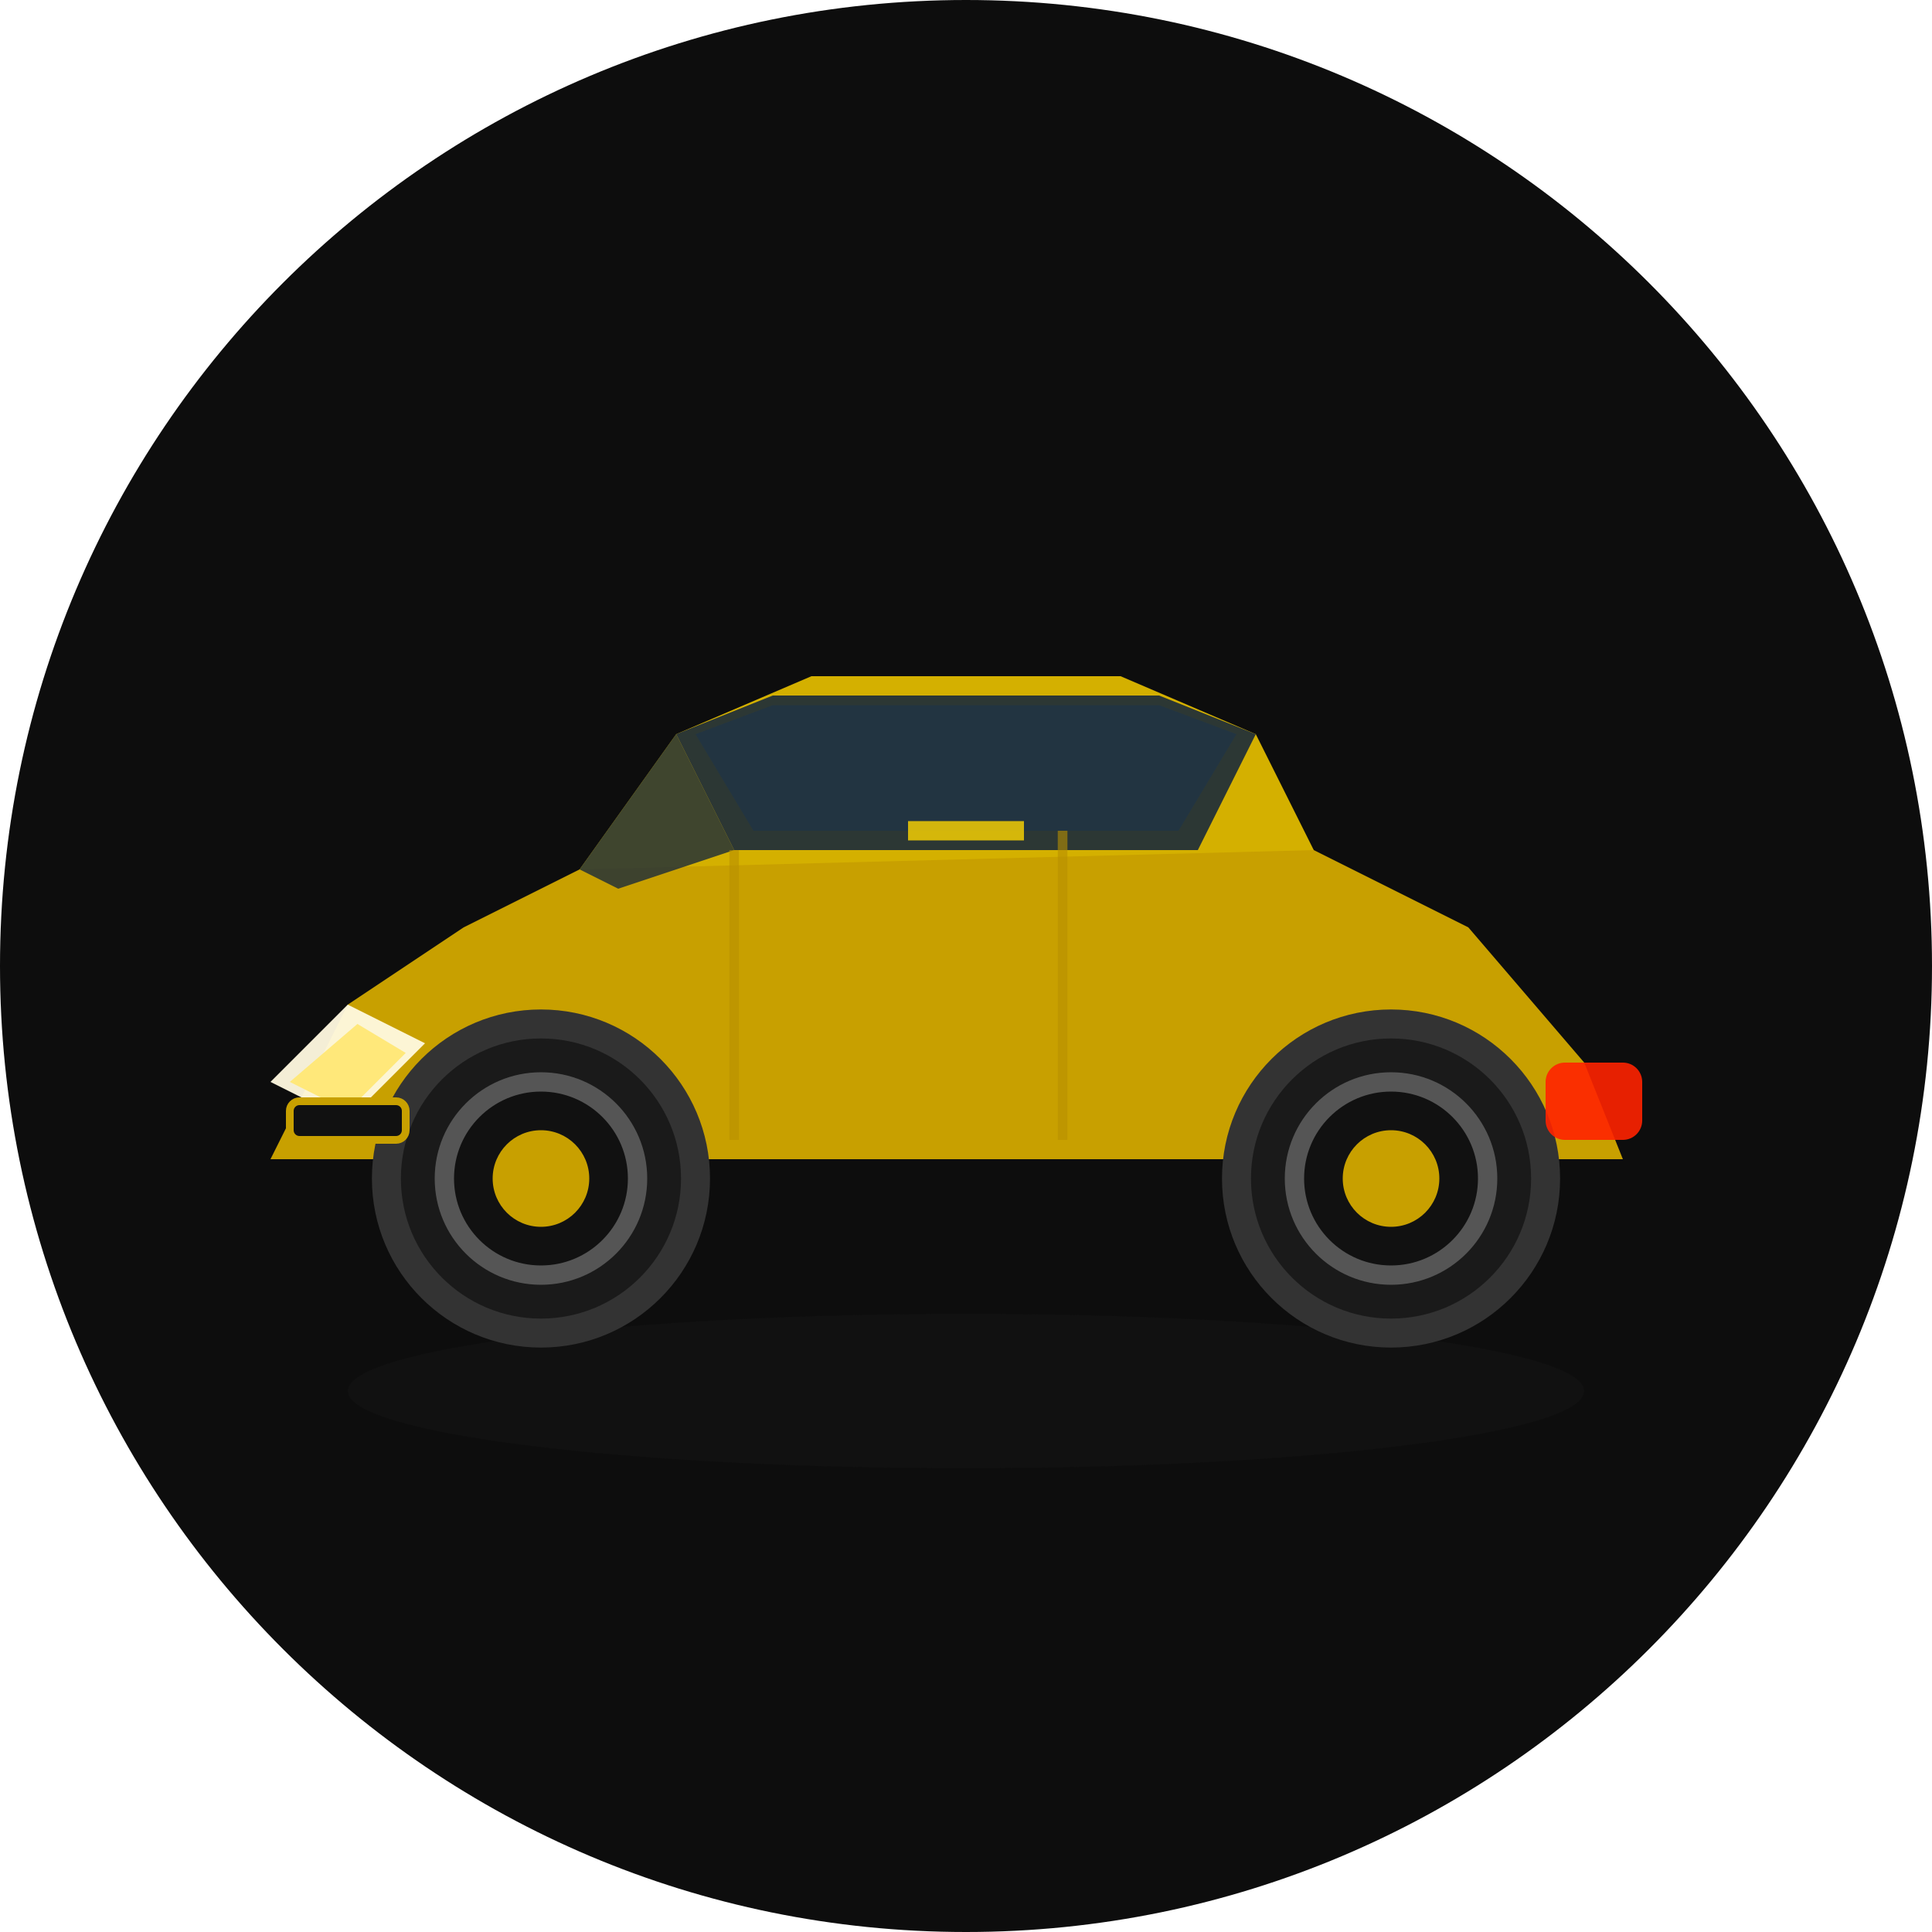
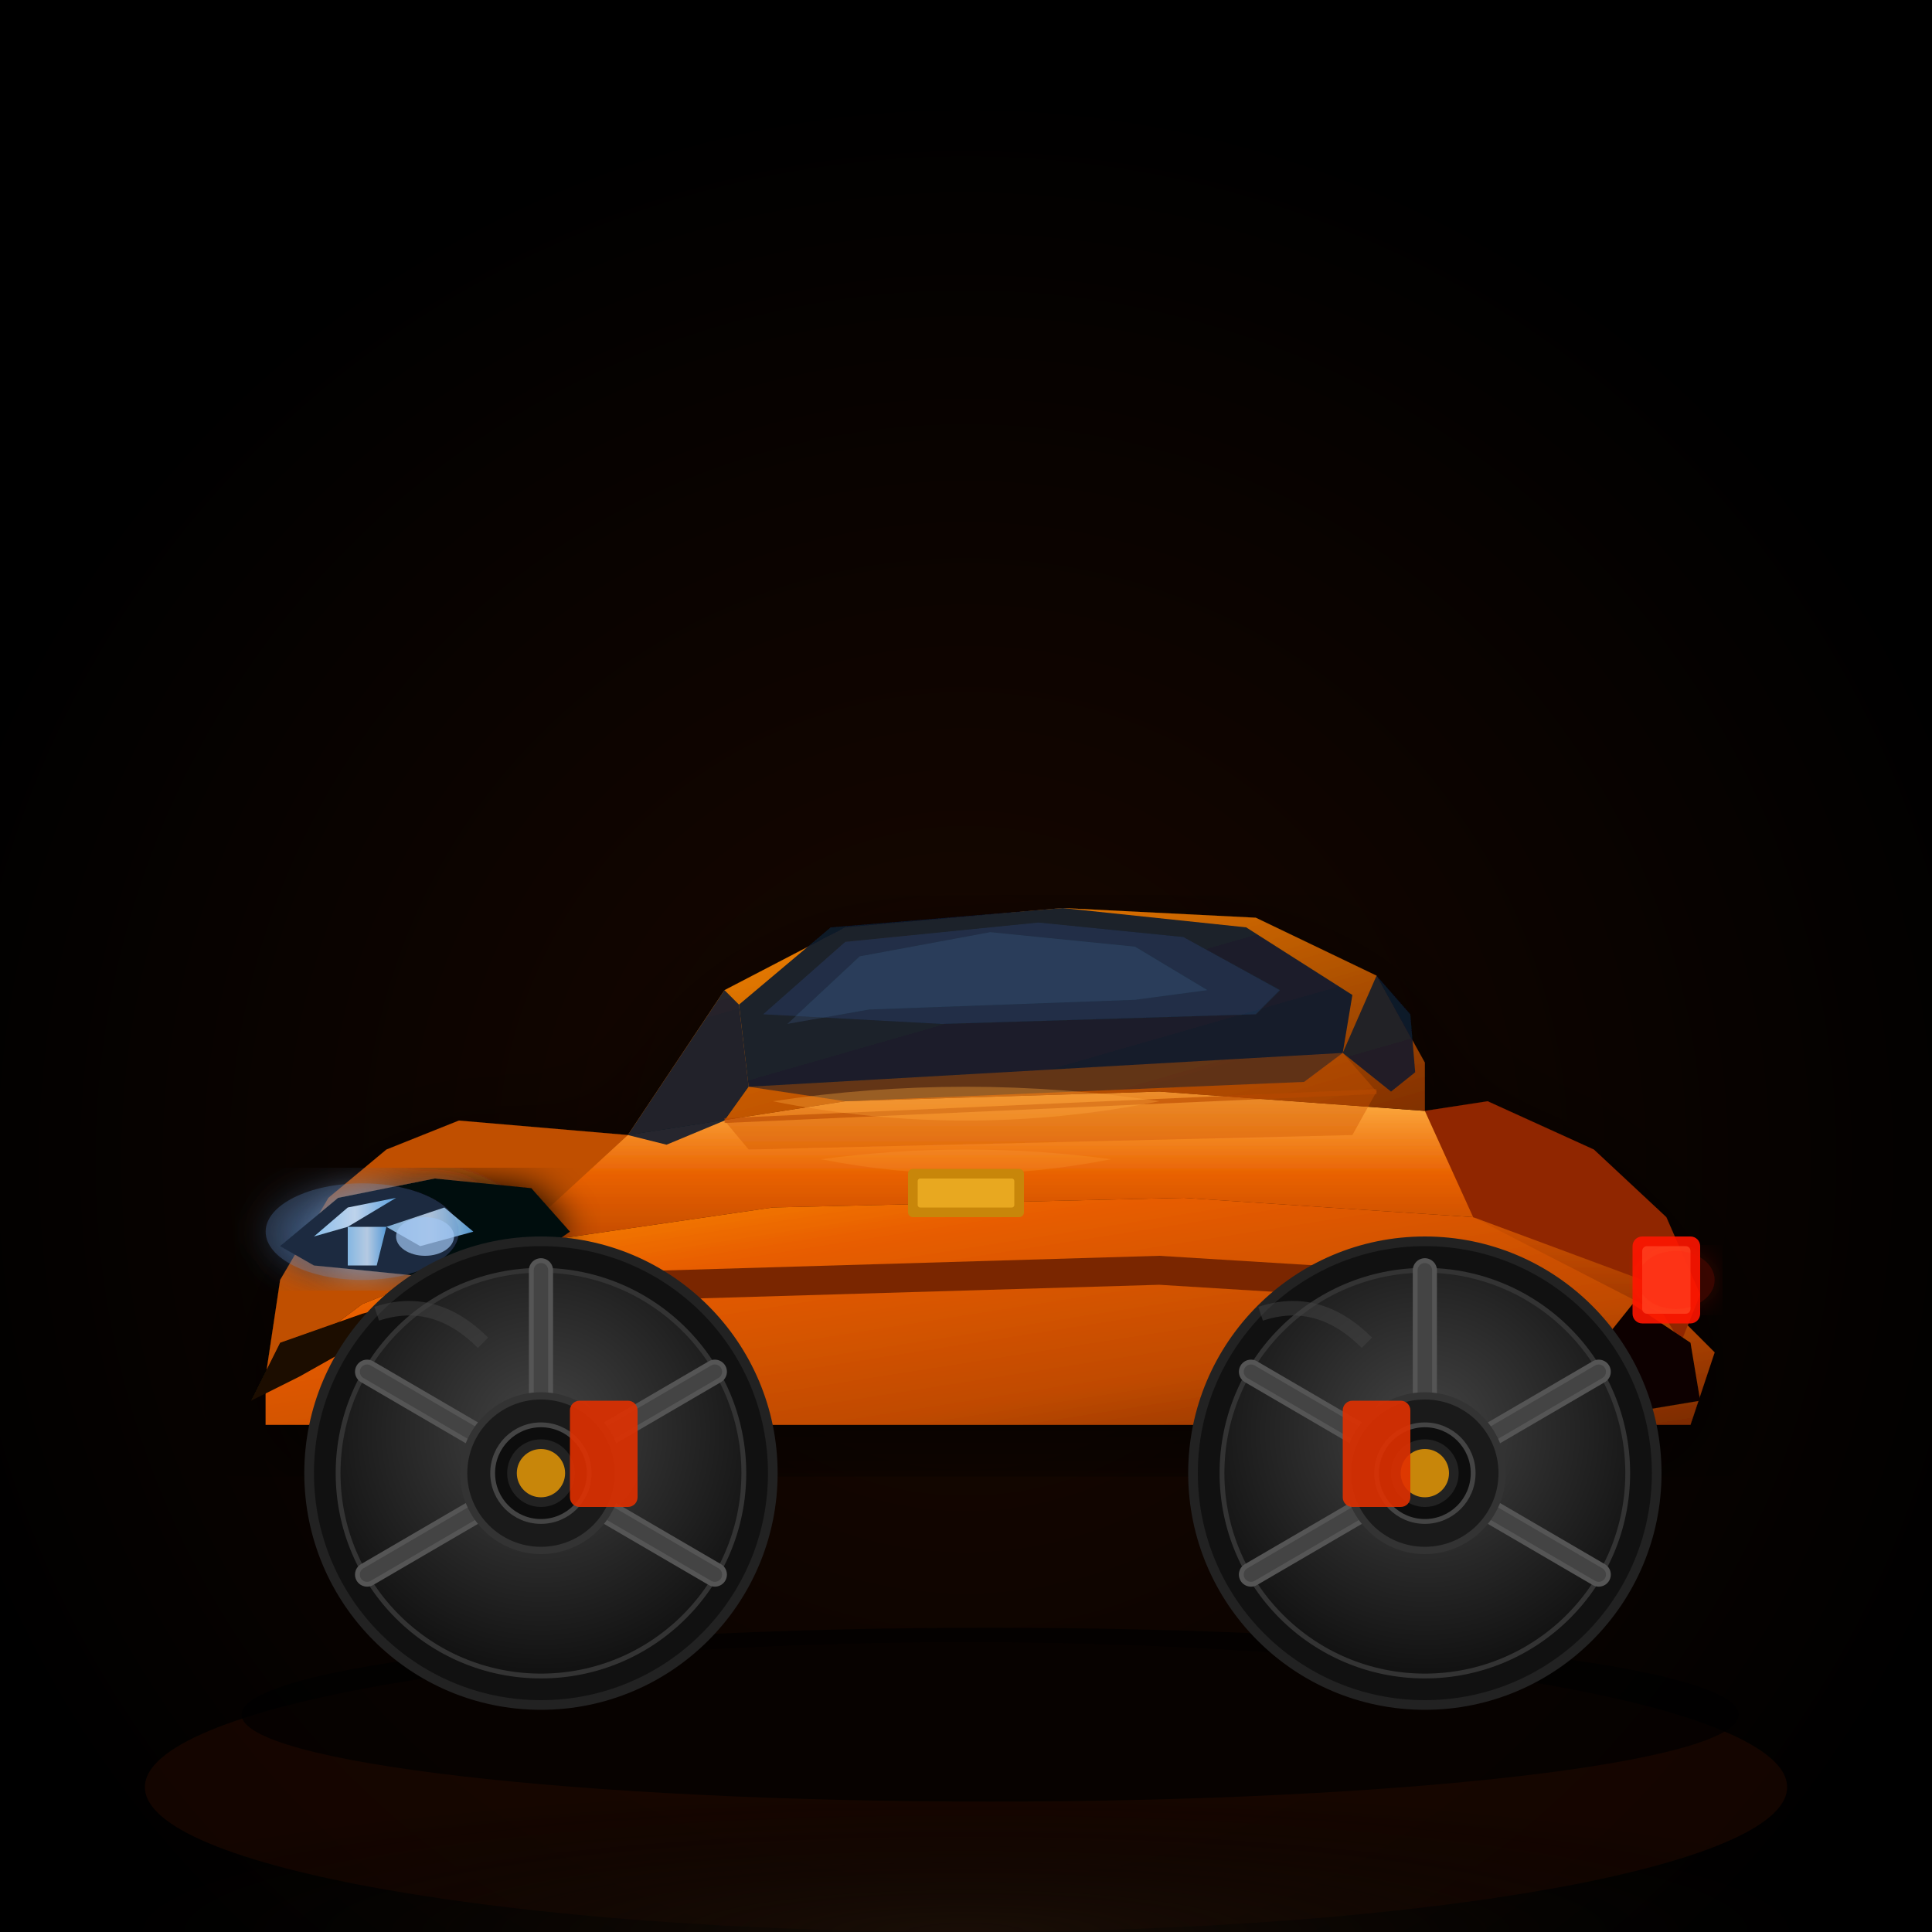
- <svg xmlns="http://www.w3.org/2000/svg" viewBox="0 0 100 100">
-   <rect width="100" height="100" rx="50" fill="#0d0d0d" />
-   <ellipse cx="50" cy="72" rx="32" ry="4" fill="#111" opacity="0.8" />
-   <path d="M14 60 L18 52 L24 48 L30 45 L42 42 L58 42 L68 44 L76 48 L82 55 L84 60 L14 60Z" fill="#c8a000" />
-   <path d="M30 45 L35 38 L42 35 L58 35 L65 38 L68 44Z" fill="#d4b000" />
-   <path d="M35 38 L40 36 L60 36 L65 38 L62 44 L38 44Z" fill="#1a2a3a" opacity="0.9" />
-   <path d="M36 38 L40 36.5 L60 36.5 L64 38 L61 43 L39 43Z" fill="#1e3347" opacity="0.7" />
-   <path d="M30 45 L35 38 L38 44 L32 46Z" fill="#1a2a3a" opacity="0.8" />
-   <circle cx="28" cy="61" r="8" fill="#1a1a1a" stroke="#333" stroke-width="1.5" />
-   <circle cx="28" cy="61" r="5" fill="#111" stroke="#555" stroke-width="1" />
-   <circle cx="28" cy="61" r="2.5" fill="#c8a000" />
-   <circle cx="72" cy="61" r="8" fill="#1a1a1a" stroke="#333" stroke-width="1.5" />
-   <circle cx="72" cy="61" r="5" fill="#111" stroke="#555" stroke-width="1" />
-   <circle cx="72" cy="61" r="2.5" fill="#c8a000" />
-   <path d="M14 56 L18 52 L22 54 L18 58Z" fill="#fff9e0" opacity="0.95" />
-   <path d="M15 56 L18.5 53 L21 54.5 L18 57.5Z" fill="#ffe87a" />
-   <rect x="80" y="55" width="5" height="4" rx="1" fill="#ff2200" opacity="0.9" />
-   <path d="M38 44 L38 59 M55 43 L55 59" stroke="#b89000" stroke-width="0.5" opacity="0.6" />
-   <rect x="15" y="57" width="6" height="2" rx="0.5" fill="#111" stroke="#c8a000" stroke-width="0.4" />
-   <rect x="47" y="42.5" width="6" height="1" fill="#ffd700" opacity="0.8" />
+ <svg xmlns="http://www.w3.org/2000/svg" viewBox="0 0 400 400">
+   <defs>
+     <radialGradient id="bg" cx="50%" cy="60%" r="55%">
+       <stop offset="0%" stop-color="#1a0800" />
+       <stop offset="100%" stop-color="#000" />
+     </radialGradient>
+     <radialGradient id="floor" cx="50%" cy="100%" r="50%">
+       <stop offset="0%" stop-color="#1a1008" stop-opacity="0.8" />
+       <stop offset="100%" stop-color="#000" stop-opacity="0" />
+     </radialGradient>
+     <linearGradient id="body" x1="0%" y1="0%" x2="100%" y2="100%">
+       <stop offset="0%" stop-color="#ff9a00" />
+       <stop offset="30%" stop-color="#e85d00" />
+       <stop offset="70%" stop-color="#c04a00" />
+       <stop offset="100%" stop-color="#7a2a00" />
+     </linearGradient>
+     <linearGradient id="bodyTop" x1="0%" y1="0%" x2="0%" y2="100%">
+       <stop offset="0%" stop-color="#ffb347" />
+       <stop offset="40%" stop-color="#e86000" />
+       <stop offset="100%" stop-color="#a03800" />
+     </linearGradient>
+     <linearGradient id="roofGrad" x1="0%" y1="0%" x2="100%" y2="100%">
+       <stop offset="0%" stop-color="#ff8c00" />
+       <stop offset="100%" stop-color="#7a2a00" />
+     </linearGradient>
+     <linearGradient id="headlight" x1="0%" y1="0%" x2="100%" y2="0%">
+       <stop offset="0%" stop-color="#a0d8ff" />
+       <stop offset="50%" stop-color="#e8f4ff" />
+       <stop offset="100%" stop-color="#60b0f0" />
+     </linearGradient>
+     <filter id="glow">
+       <feGaussianBlur stdDeviation="3" result="blur" />
+       <feComposite in="SourceGraphic" in2="blur" operator="over" />
+     </filter>
+     <filter id="headGlow">
+       <feGaussianBlur stdDeviation="4" result="blur" />
+       <feMerge>
+         <feMergeNode in="blur" />
+         <feMergeNode in="SourceGraphic" />
+       </feMerge>
+     </filter>
+     <filter id="softShadow">
+       <feDropShadow dx="0" dy="8" stdDeviation="12" flood-color="#000" flood-opacity="0.7" />
+     </filter>
+     <radialGradient id="wheel1" cx="50%" cy="40%" r="60%">
+       <stop offset="0%" stop-color="#444" />
+       <stop offset="100%" stop-color="#111" />
+     </radialGradient>
+     <radialGradient id="wheelReflect" cx="30%" cy="30%" r="50%">
+       <stop offset="0%" stop-color="#666" stop-opacity="0.8" />
+       <stop offset="100%" stop-color="#111" stop-opacity="0" />
+     </radialGradient>
+   </defs>
+   <rect width="400" height="400" fill="url(#bg)" />
+   <ellipse cx="200" cy="370" rx="170" ry="30" fill="#200800" opacity="0.6" />
+   <rect x="0" y="340" width="400" height="60" fill="url(#floor)" />
+   <ellipse cx="205" cy="355" rx="155" ry="18" fill="#000" opacity="0.7" />
+   <g filter="url(#softShadow)">
+     <path d="M55 285 L75 270 L105 258 L160 250 L245 248 L305 252 L340 265 L355 280 L350 295 L55 295Z" fill="url(#body)" />
+     <path d="M70 270 L90 248 L130 235 L175 228 L240 226 L295 230 L330 245 L348 265 L340 270 L305 252 L245 248 L160 250 L105 258 L75 270Z" fill="url(#bodyTop)" />
+     <path d="M130 235 L150 205 L175 192 L220 188 L260 190 L285 202 L295 220 L295 230 L240 226 L175 228Z" fill="url(#roofGrad)" />
+     <path d="M153 208 L172 192 L220 188 L258 192 L280 206 L278 218 L270 224 L175 228 L155 225Z" fill="#0d1a2e" opacity="0.92" />
+     <path d="M158 210 L175 195 L215 191 L245 194 L265 205 L260 210 L195 212Z" fill="#2a4a7a" opacity="0.35" />
+     <path d="M163 212 L178 198 L205 193 L235 196 L250 205 L235 207 L180 209Z" fill="#4a7aaa" opacity="0.2" />
+     <path d="M130 235 L150 205 L153 208 L155 225 L150 232 L138 237Z" fill="#0d1a2e" opacity="0.88" />
+     <path d="M278 218 L285 202 L292 210 L293 222 L288 226Z" fill="#0d1a2e" opacity="0.85" />
+     <path d="M150 232 L155 225 L278 218 L285 226 L280 235 L155 238Z" fill="#d05500" opacity="0.4" />
+     <line x1="150" y1="232" x2="285" y2="226" stroke="#b84800" stroke-width="1" opacity="0.6" />
+     <path d="M55 285 L58 265 L68 248 L80 238 L95 232 L130 235 L105 258 L75 270Z" fill="#c05000" />
+     <path d="M52 290 L58 278 L75 272 L105 264 L110 270 L78 276 L62 285Z" fill="#1a0800" />
+     <path d="M295 230 L308 228 L330 238 L345 252 L352 268 L348 278 L340 265 L305 252Z" fill="#902800" />
+     <path d="M338 270 L350 278 L352 290 L340 292 L330 280Z" fill="#0d0500" />
+     <path d="M78 275 L105 264 L240 260 L305 264 L330 272 L330 278 L305 270 L240 266 L105 270 L78 280Z" fill="#7a2800" />
+   </g>
+   <g filter="url(#headGlow)">
+     <path d="M58 258 L70 248 L90 244 L110 246 L118 255 L108 262 L85 264 L65 262Z" fill="#050a10" />
+     <path d="M65 256 L72 250 L82 248 L72 254 Z" fill="url(#headlight)" opacity="0.95" />
+     <path d="M72 254 L72 262 L78 262 L80 254Z" fill="url(#headlight)" opacity="0.9" />
+     <path d="M80 254 L92 250 L98 255 L87 258Z" fill="url(#headlight)" opacity="0.85" />
+     <ellipse cx="88" cy="256" rx="6" ry="4" fill="#b8d8ff" opacity="0.7" />
+     <ellipse cx="75" cy="255" rx="20" ry="10" fill="#6090d0" opacity="0.25" />
+   </g>
+   <rect x="338" y="256" width="14" height="18" rx="2" fill="#ff1500" opacity="0.9" />
+   <rect x="340" y="258" width="10" height="14" rx="1" fill="#ff4422" opacity="0.8" />
+   <ellipse cx="347" cy="265" rx="8" ry="6" fill="#ff1500" opacity="0.2" filter="url(#glow)" />
+   <g>
+     <circle cx="112" cy="305" r="48" fill="#111" stroke="#222" stroke-width="2" />
+     <circle cx="112" cy="305" r="42" fill="url(#wheel1)" stroke="#333" stroke-width="1" />
+     <g stroke="#555" stroke-width="5" stroke-linecap="round">
+       <line x1="112" y1="305" x2="112" y2="263" />
+       <line x1="112" y1="305" x2="148" y2="326" />
+       <line x1="112" y1="305" x2="76" y2="326" />
+       <line x1="112" y1="305" x2="148" y2="284" />
+       <line x1="112" y1="305" x2="76" y2="284" />
+     </g>
+     <g stroke="#444" stroke-width="3" stroke-linecap="round">
+       <line x1="112" y1="305" x2="112" y2="263" />
+       <line x1="112" y1="305" x2="148" y2="326" />
+       <line x1="112" y1="305" x2="76" y2="326" />
+       <line x1="112" y1="305" x2="148" y2="284" />
+       <line x1="112" y1="305" x2="76" y2="284" />
+     </g>
+     <circle cx="112" cy="305" r="16" fill="#1a1a1a" stroke="#333" stroke-width="1.5" />
+     <circle cx="112" cy="305" r="10" fill="#0d0d0d" stroke="#444" stroke-width="1" />
+     <circle cx="112" cy="305" r="7" fill="#222" />
+     <circle cx="112" cy="305" r="5" fill="#c8860a" />
+     <path d="M78 272 Q90 268 100 278" stroke="#444" stroke-width="3" fill="none" opacity="0.5" />
+   </g>
+   <g>
+     <circle cx="295" cy="305" r="48" fill="#111" stroke="#222" stroke-width="2" />
+     <circle cx="295" cy="305" r="42" fill="url(#wheel1)" stroke="#333" stroke-width="1" />
+     <g stroke="#555" stroke-width="5" stroke-linecap="round">
+       <line x1="295" y1="305" x2="295" y2="263" />
+       <line x1="295" y1="305" x2="331" y2="326" />
+       <line x1="295" y1="305" x2="259" y2="326" />
+       <line x1="295" y1="305" x2="331" y2="284" />
+       <line x1="295" y1="305" x2="259" y2="284" />
+     </g>
+     <g stroke="#444" stroke-width="3" stroke-linecap="round">
+       <line x1="295" y1="305" x2="295" y2="263" />
+       <line x1="295" y1="305" x2="331" y2="326" />
+       <line x1="295" y1="305" x2="259" y2="326" />
+       <line x1="295" y1="305" x2="331" y2="284" />
+       <line x1="295" y1="305" x2="259" y2="284" />
+     </g>
+     <circle cx="295" cy="305" r="16" fill="#1a1a1a" stroke="#333" stroke-width="1.5" />
+     <circle cx="295" cy="305" r="10" fill="#0d0d0d" stroke="#444" stroke-width="1" />
+     <circle cx="295" cy="305" r="7" fill="#222" />
+     <circle cx="295" cy="305" r="5" fill="#c8860a" />
+     <path d="M261 272 Q273 268 283 278" stroke="#444" stroke-width="3" fill="none" opacity="0.5" />
+   </g>
+   <rect x="118" y="290" width="14" height="22" rx="2" fill="#e03000" opacity="0.9" />
+   <rect x="278" y="290" width="14" height="22" rx="2" fill="#e03000" opacity="0.9" />
+   <path d="M160 228 Q200 222 240 228 Q220 232 200 232 Q180 232 160 228Z" fill="#ffaa40" opacity="0.35" />
+   <path d="M170 240 Q200 236 230 240 Q215 243 200 243 Q185 243 170 240Z" fill="#ffaa40" opacity="0.2" />
+   <rect x="188" y="242" width="24" height="10" rx="1" fill="#c8860a" />
+   <rect x="190" y="244" width="20" height="6" rx="0.5" fill="#e8a820" />
</svg>
